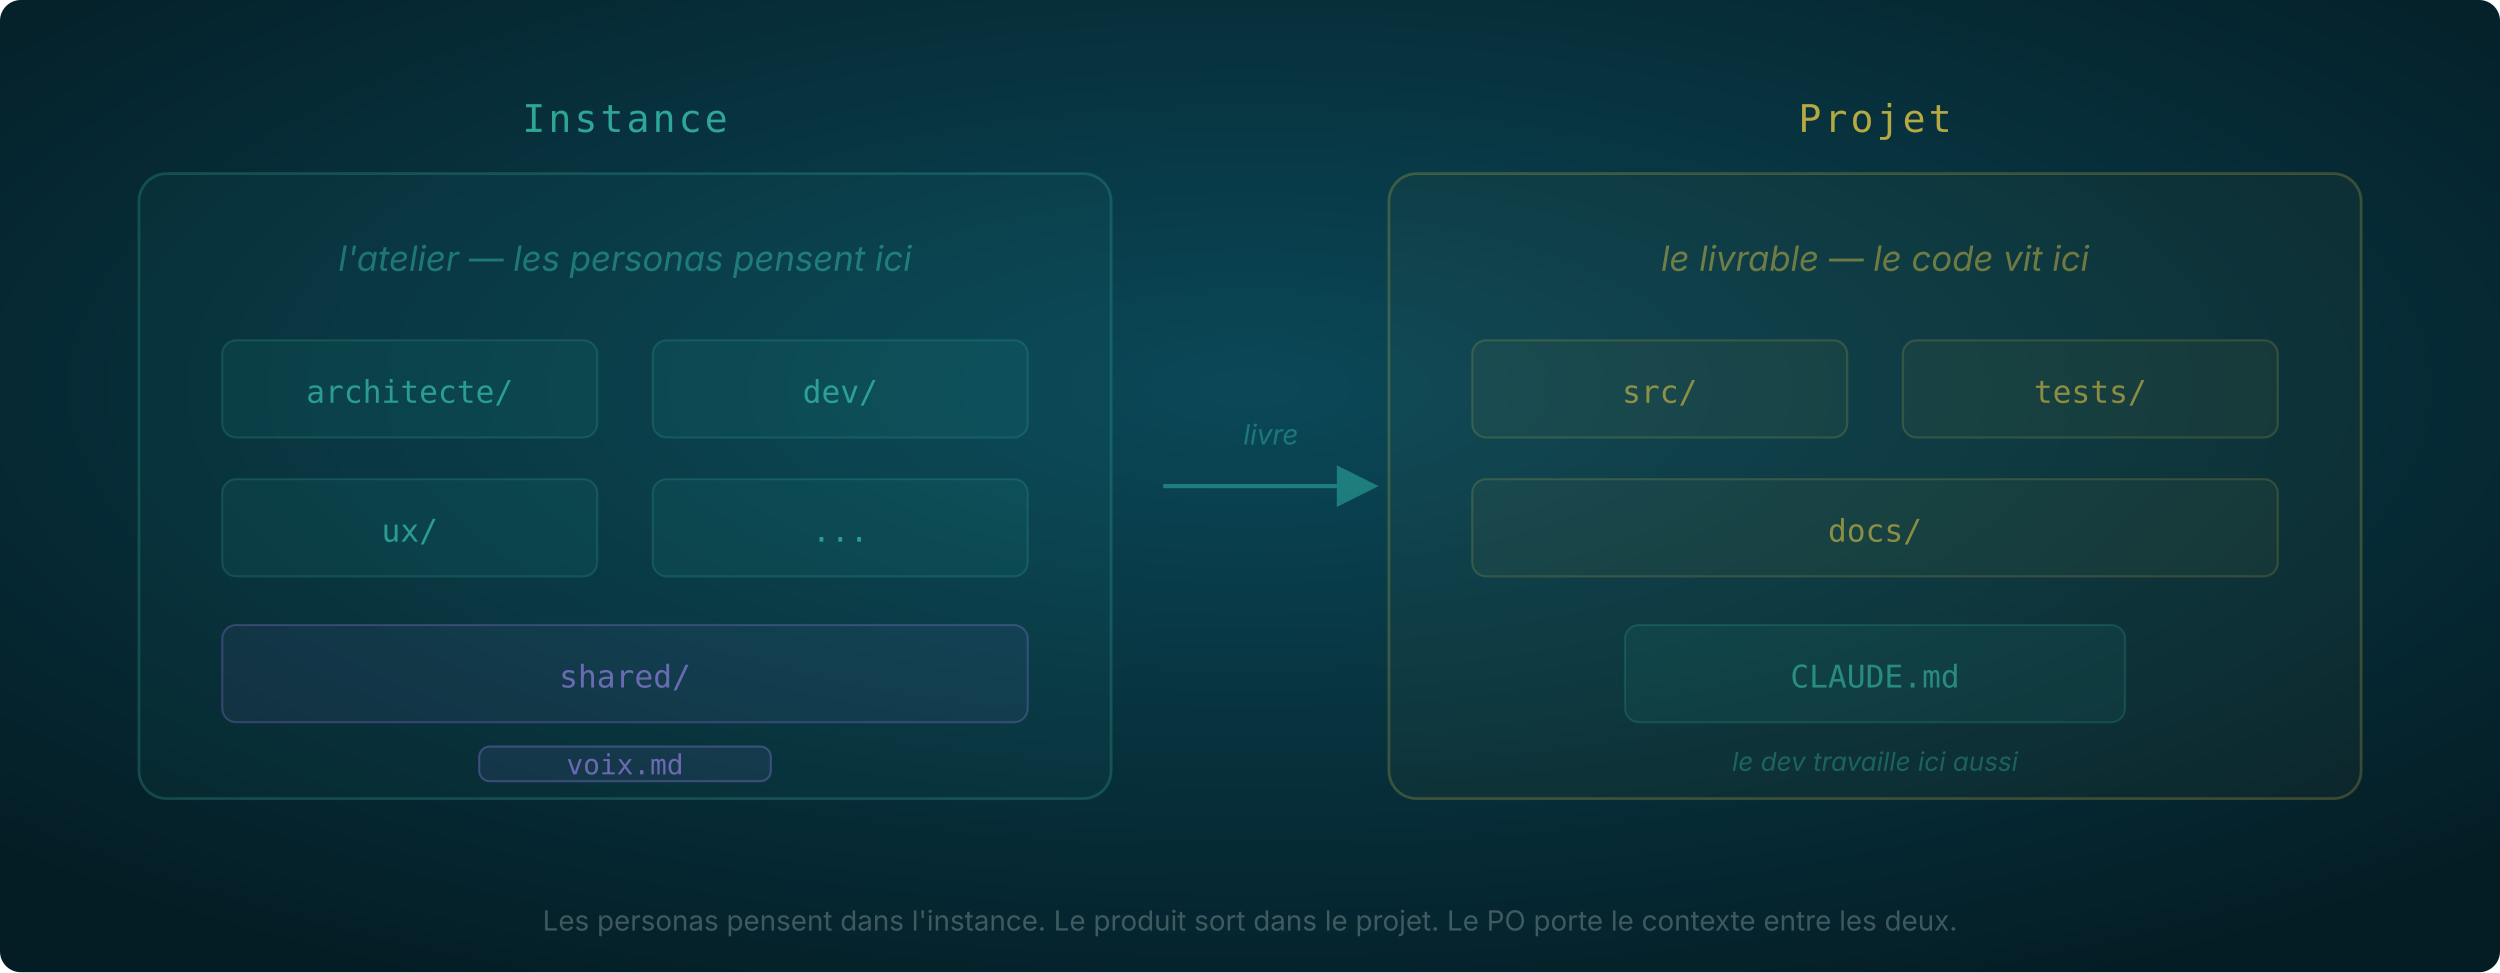
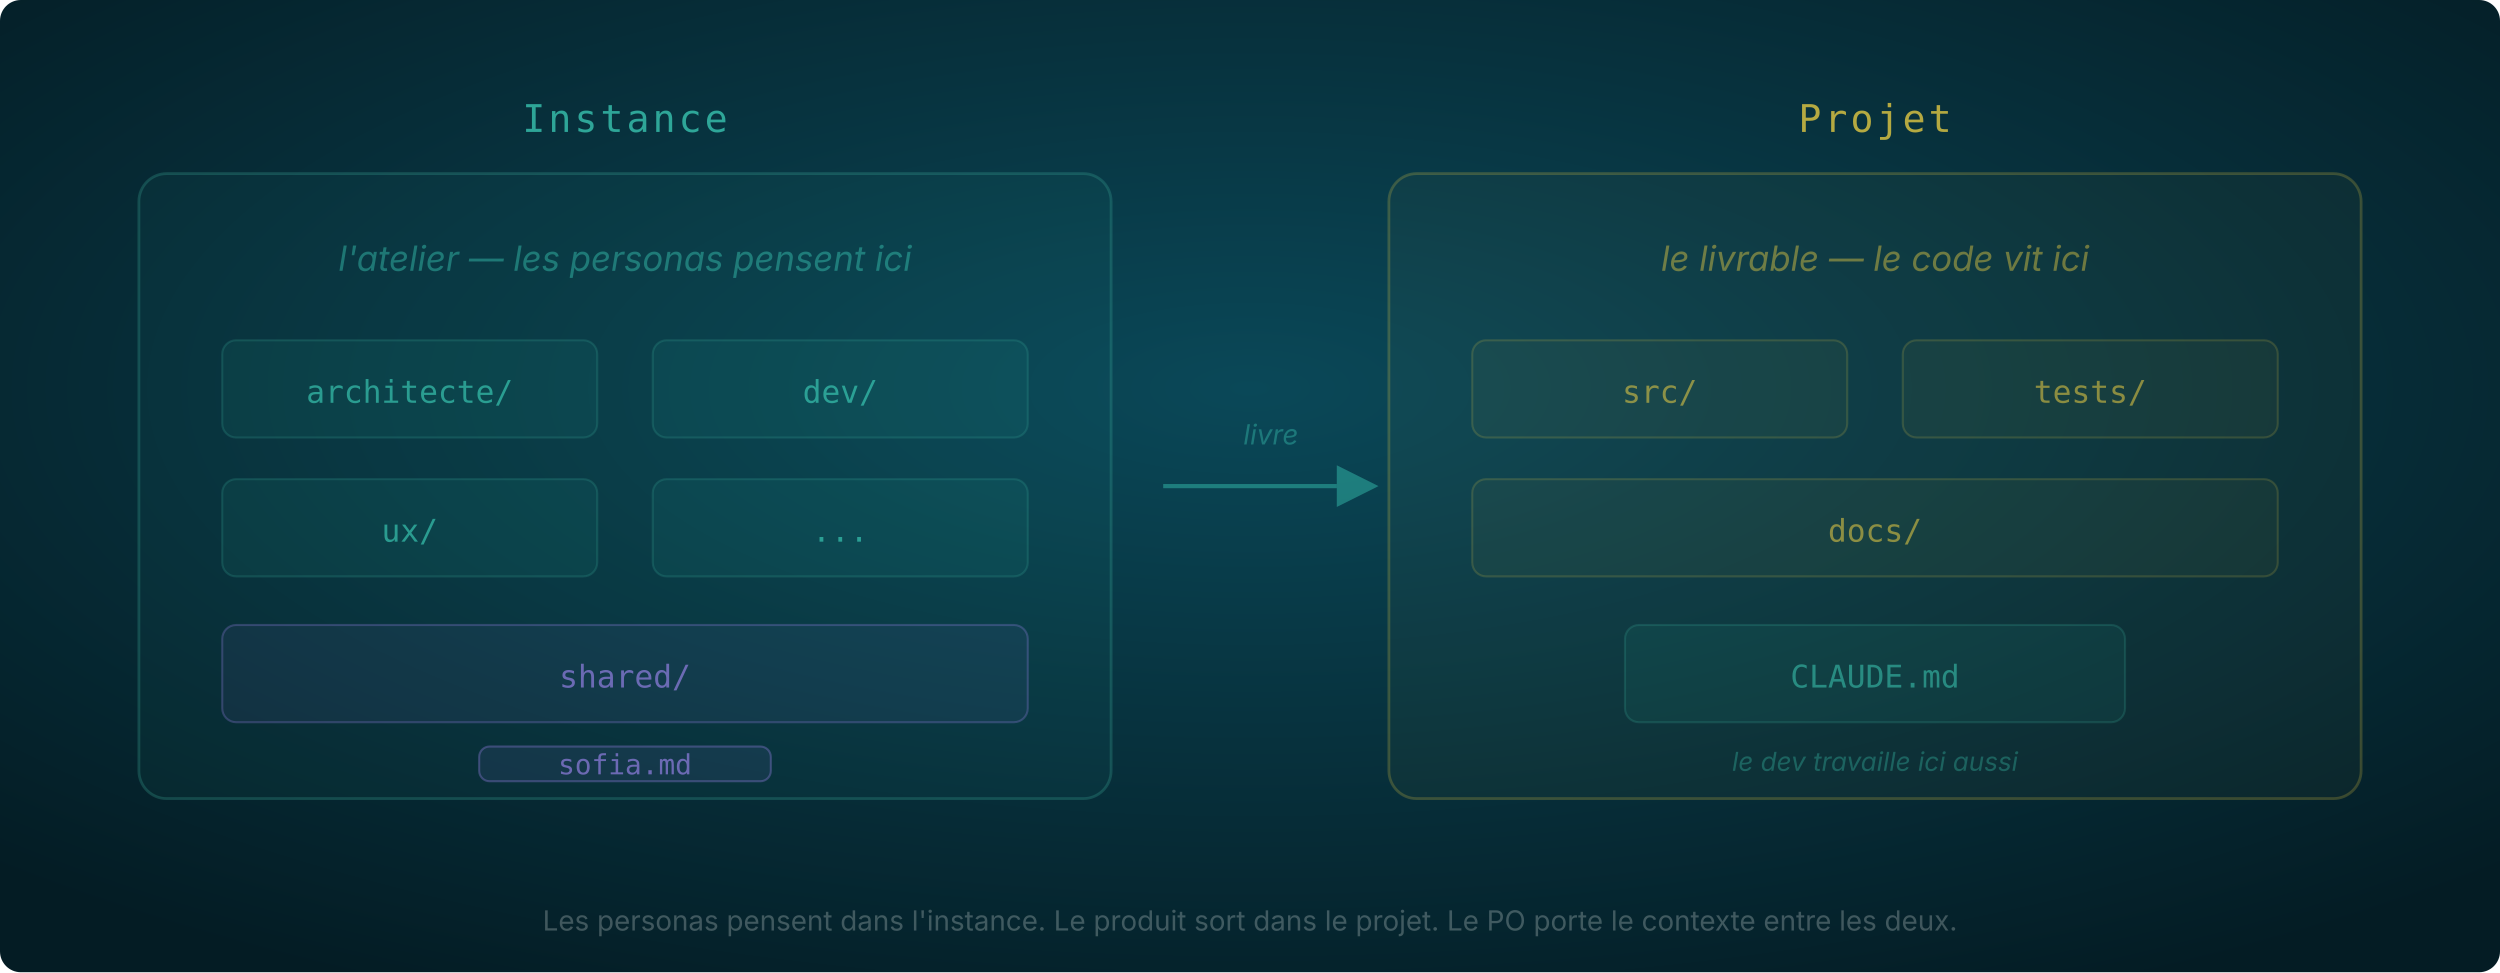
<svg xmlns="http://www.w3.org/2000/svg" viewBox="0 0 720 280">
  <defs>
    <radialGradient id="bg" cx="50%" cy="40%" r="70%">
      <stop offset="0%" stop-color="#0a4858" />
      <stop offset="100%" stop-color="#041c24" />
    </radialGradient>
  </defs>
  <rect width="720" height="280" fill="url(#bg)" rx="6" />
  <rect x="40" y="50" width="280" height="180" rx="8" fill="rgba(64,216,192,0.04)" stroke="rgba(64,180,160,0.25)" stroke-width="0.8" />
  <text x="180" y="38" text-anchor="middle" fill="rgba(64,216,192,0.7)" font-family="IBM Plex Mono,monospace" font-size="11" letter-spacing="0.08em" text-transform="uppercase">Instance</text>
  <text x="180" y="78" text-anchor="middle" fill="rgba(64,216,192,0.4)" font-family="Inter,sans-serif" font-size="10" font-style="italic">l'atelier — les personas pensent ici</text>
  <rect x="64" y="98" width="108" height="28" rx="4" fill="rgba(64,216,192,0.06)" stroke="rgba(64,180,160,0.2)" stroke-width="0.6" />
  <text x="118" y="116" text-anchor="middle" fill="rgba(64,216,192,0.6)" font-family="IBM Plex Mono,monospace" font-size="9">architecte/</text>
  <rect x="188" y="98" width="108" height="28" rx="4" fill="rgba(64,216,192,0.06)" stroke="rgba(64,180,160,0.2)" stroke-width="0.6" />
  <text x="242" y="116" text-anchor="middle" fill="rgba(64,216,192,0.6)" font-family="IBM Plex Mono,monospace" font-size="9">dev/</text>
  <rect x="64" y="138" width="108" height="28" rx="4" fill="rgba(64,216,192,0.06)" stroke="rgba(64,180,160,0.2)" stroke-width="0.6" />
  <text x="118" y="156" text-anchor="middle" fill="rgba(64,216,192,0.6)" font-family="IBM Plex Mono,monospace" font-size="9">ux/</text>
  <rect x="188" y="138" width="108" height="28" rx="4" fill="rgba(64,216,192,0.06)" stroke="rgba(64,180,160,0.2)" stroke-width="0.6" />
  <text x="242" y="156" text-anchor="middle" fill="rgba(64,216,192,0.6)" font-family="IBM Plex Mono,monospace" font-size="9">...</text>
  <rect x="64" y="180" width="232" height="28" rx="4" fill="rgba(167,139,250,0.06)" stroke="rgba(167,139,250,0.25)" stroke-width="0.6" />
  <text x="180" y="198" text-anchor="middle" fill="rgba(167,139,250,0.6)" font-family="IBM Plex Mono,monospace" font-size="9">shared/</text>
  <rect x="138" y="215" width="84" height="10" rx="3" fill="rgba(167,139,250,0.08)" stroke="rgba(167,139,250,0.3)" stroke-width="0.6" />
-   <text x="180" y="223" text-anchor="middle" fill="rgba(167,139,250,0.6)" font-family="IBM Plex Mono,monospace" font-size="8">voix.md</text>
+   <text x="180" y="223" text-anchor="middle" fill="rgba(167,139,250,0.6)" font-family="IBM Plex Mono,monospace" font-size="8">sofia.md</text>
  <line x1="335" y1="140" x2="385" y2="140" stroke="rgba(64,216,192,0.4)" stroke-width="1.2" />
  <polygon points="385,134 397,140 385,146" fill="rgba(64,216,192,0.4)" />
  <text x="366" y="128" text-anchor="middle" fill="rgba(64,216,192,0.35)" font-family="Inter,sans-serif" font-size="8" font-style="italic">livre</text>
  <rect x="400" y="50" width="280" height="180" rx="8" fill="rgba(255,221,68,0.03)" stroke="rgba(255,221,68,0.2)" stroke-width="0.8" />
  <text x="540" y="38" text-anchor="middle" fill="rgba(255,221,68,0.7)" font-family="IBM Plex Mono,monospace" font-size="11" letter-spacing="0.08em" text-transform="uppercase">Projet</text>
  <text x="540" y="78" text-anchor="middle" fill="rgba(255,221,68,0.4)" font-family="Inter,sans-serif" font-size="10" font-style="italic">le livrable — le code vit ici</text>
  <rect x="424" y="98" width="108" height="28" rx="4" fill="rgba(255,221,68,0.04)" stroke="rgba(255,221,68,0.15)" stroke-width="0.6" />
  <text x="478" y="116" text-anchor="middle" fill="rgba(255,221,68,0.5)" font-family="IBM Plex Mono,monospace" font-size="9">src/</text>
  <rect x="548" y="98" width="108" height="28" rx="4" fill="rgba(255,221,68,0.04)" stroke="rgba(255,221,68,0.15)" stroke-width="0.6" />
  <text x="602" y="116" text-anchor="middle" fill="rgba(255,221,68,0.5)" font-family="IBM Plex Mono,monospace" font-size="9">tests/</text>
  <rect x="424" y="138" width="232" height="28" rx="4" fill="rgba(255,221,68,0.04)" stroke="rgba(255,221,68,0.15)" stroke-width="0.6" />
  <text x="540" y="156" text-anchor="middle" fill="rgba(255,221,68,0.5)" font-family="IBM Plex Mono,monospace" font-size="9">docs/</text>
  <rect x="468" y="180" width="144" height="28" rx="4" fill="rgba(64,216,192,0.06)" stroke="rgba(64,180,160,0.2)" stroke-width="0.6" />
  <text x="540" y="198" text-anchor="middle" fill="rgba(64,216,192,0.5)" font-family="IBM Plex Mono,monospace" font-size="9">CLAUDE.md</text>
  <text x="540" y="222" text-anchor="middle" fill="rgba(64,216,192,0.3)" font-family="Inter,sans-serif" font-size="7.5" font-style="italic">le dev travaille ici aussi</text>
  <text x="360" y="268" text-anchor="middle" fill="rgba(240,248,245,0.25)" font-family="Inter,sans-serif" font-size="8">
    Les personas pensent dans l'instance. Le produit sort dans le projet. Le PO porte le contexte entre les deux.
  </text>
</svg>
